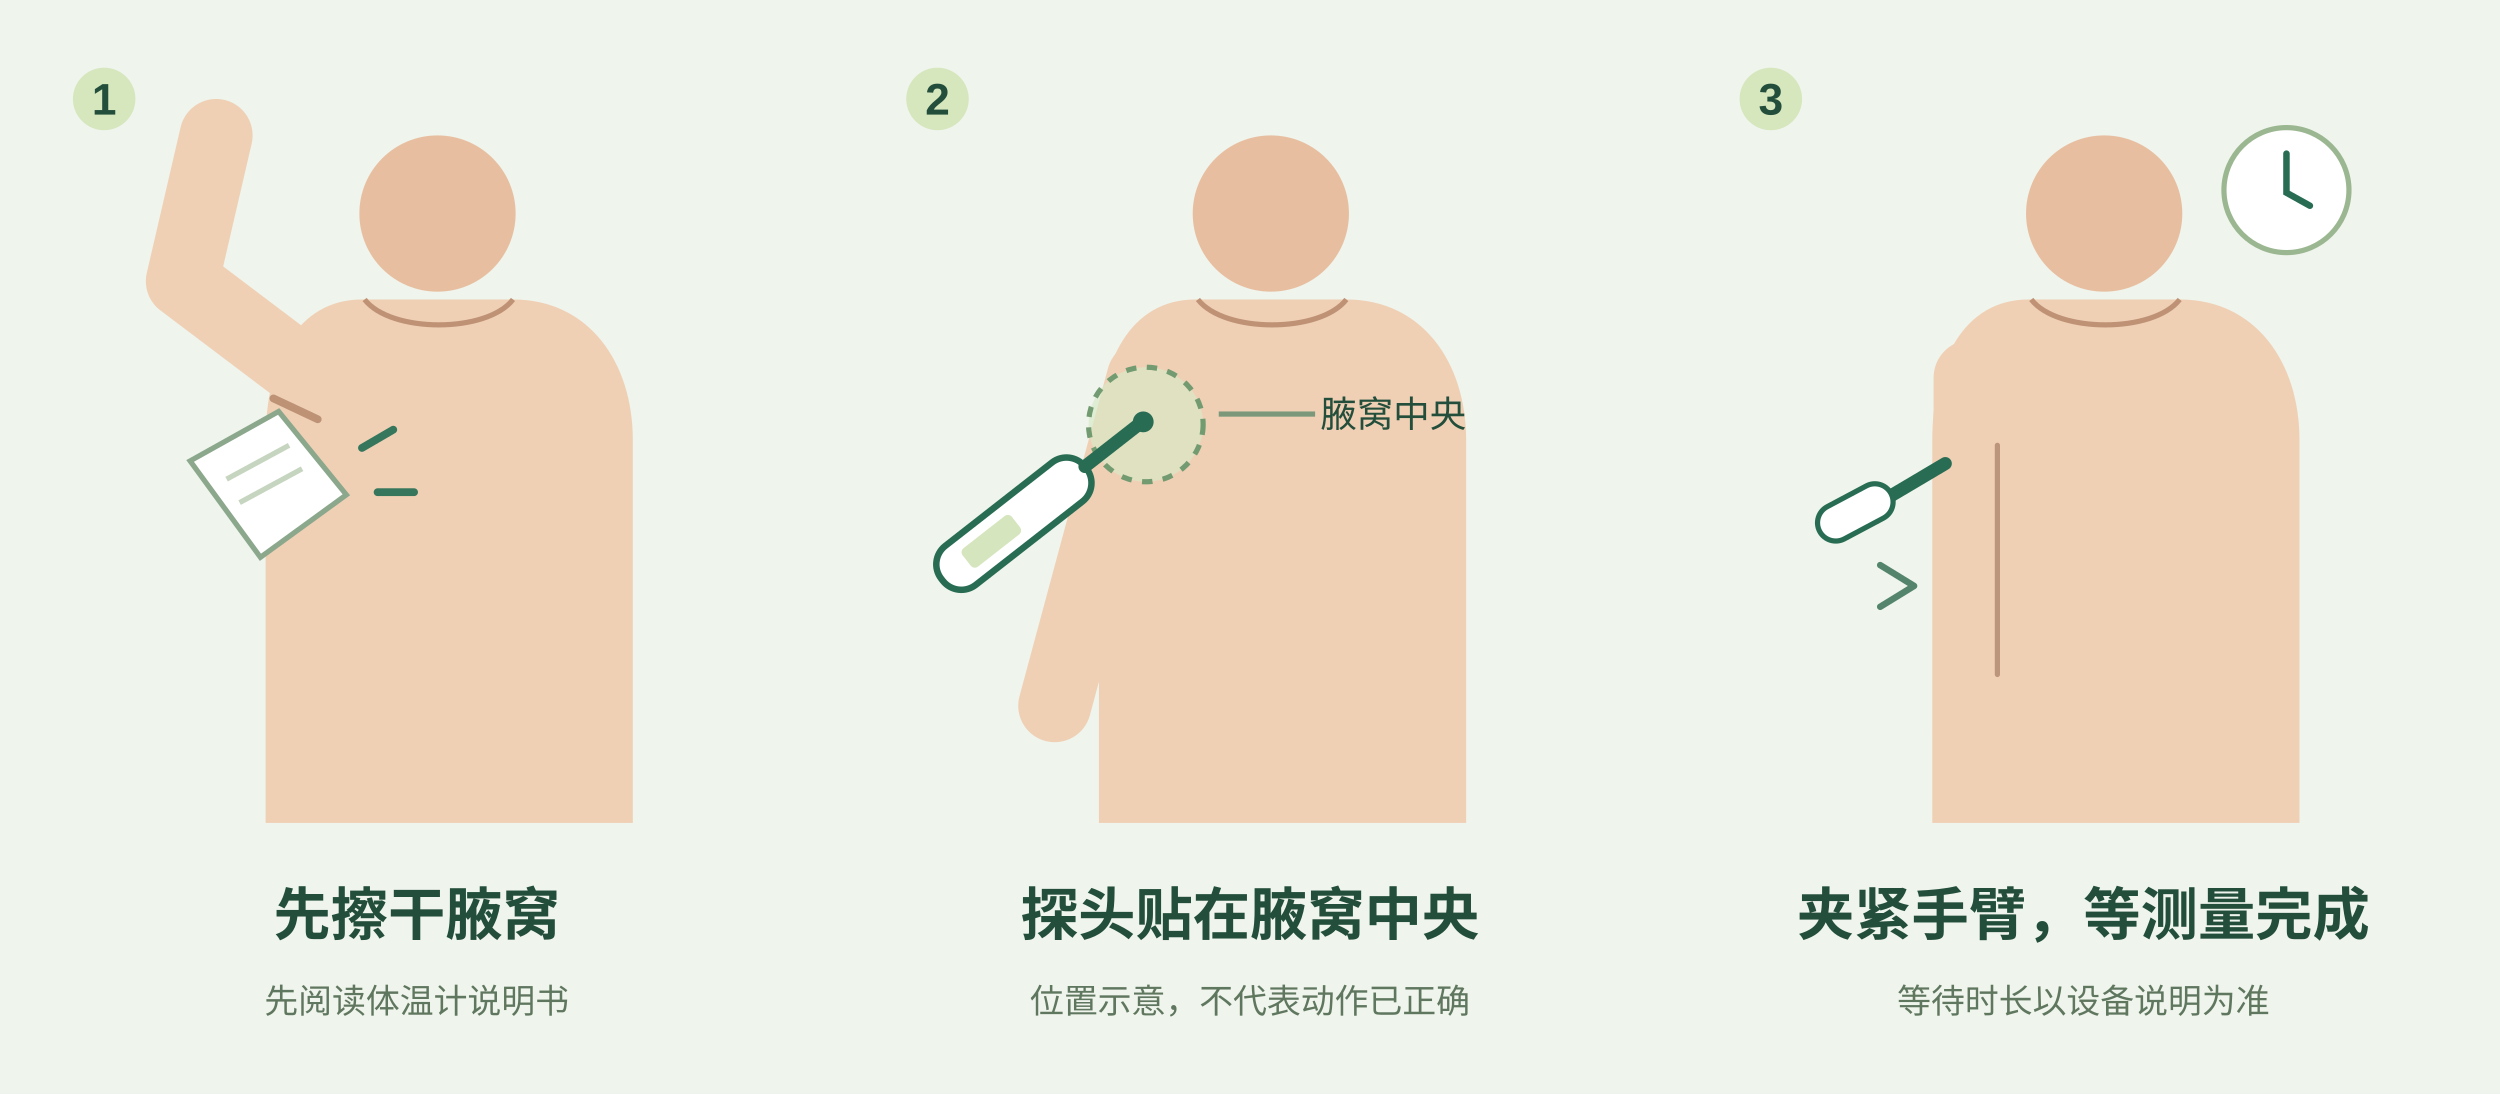
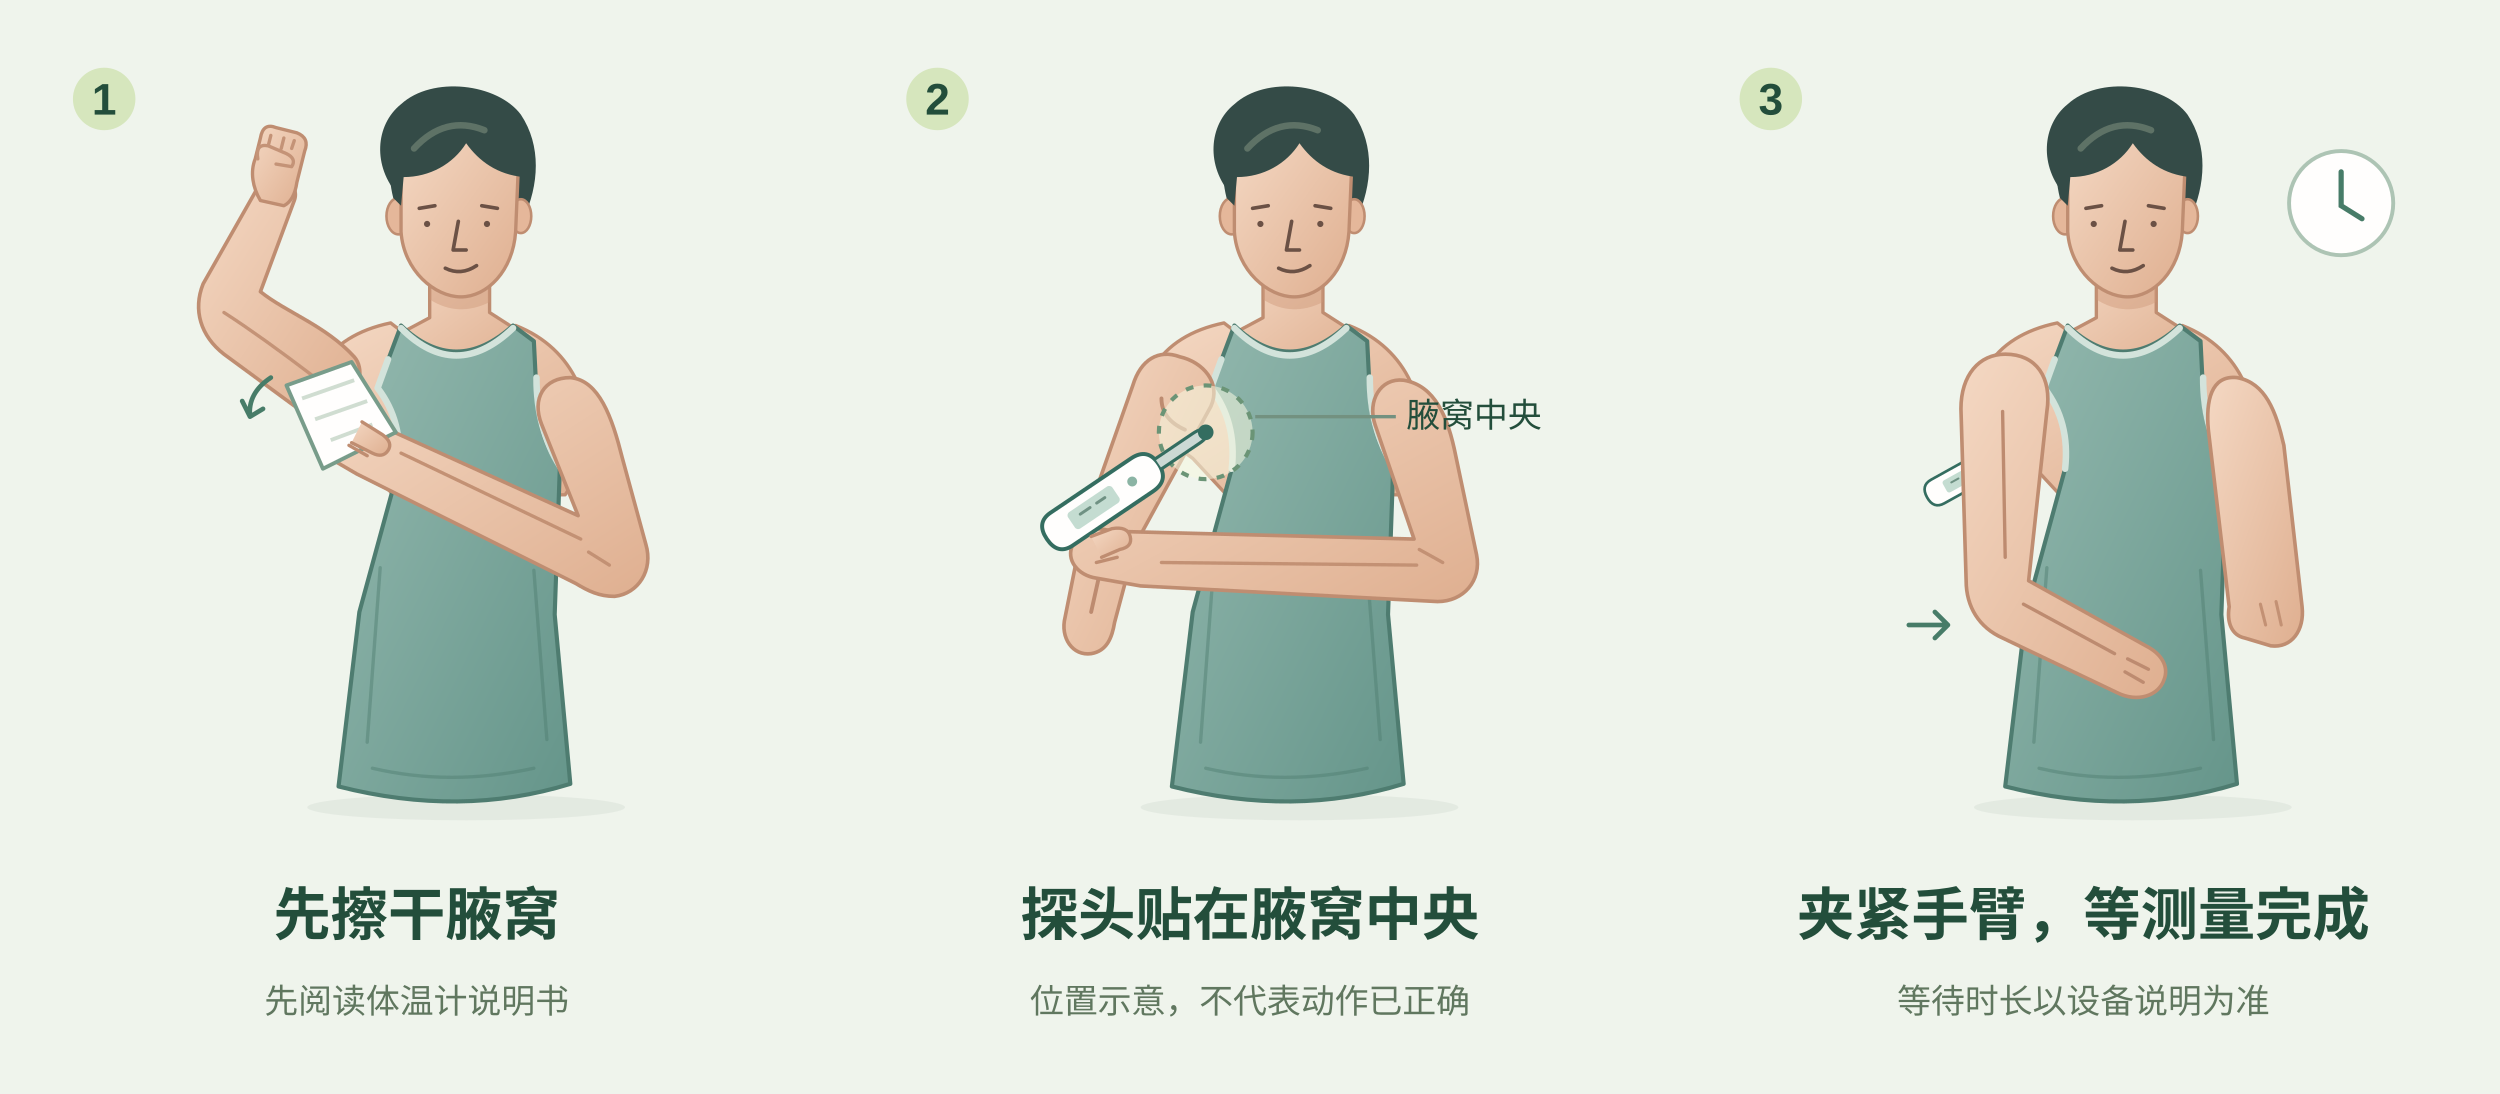
<svg xmlns="http://www.w3.org/2000/svg" viewBox="0 0 960 420" role="img" aria-labelledby="title desc">
-   <view id="step-1" viewBox="0 52 320 278" />
-   <view id="step-2" viewBox="320 52 320 278" />
-   <view id="step-3" viewBox="640 52 320 278" />
+   <view id="step-1" viewBox="55 26 245 296" />
+   <view id="step-2" viewBox="375 26 245 296" />
+   <view id="step-3" viewBox="695 26 245 296" />
  <defs>
-     <g id="torso">
-       <circle cx="168" cy="82" r="30" fill="#e8bea0" />
-       <path d="M139 115h58c29 0 46 24 46 54v147H102V169c0-30 12-54 37-54Z" fill="#efd0b5" />
-       <path d="M140 115c10 13 47 13 57 0" fill="none" stroke="#bf9275" stroke-width="2" />
+     <linearGradient id="skin" x1="0" x2="1" y2="1">
+       <stop stop-color="#f4d8c3" />
+       <stop offset="1" stop-color="#dfaf90" />
+     </linearGradient>
+     <linearGradient id="shirt" x1="0" x2="1" y2="1">
+       <stop stop-color="#94b9af" />
+       <stop offset="1" stop-color="#65958a" />
+     </linearGradient>
+     <g id="portrait" stroke-linecap="round" stroke-linejoin="round">
+       <ellipse cx="179" cy="310" rx="61" ry="5" fill="#234e3b" fill-opacity=".06" />
+       <path d="M165 104v18l-15 8q26 25 52-1l-14-9v-17" fill="url(#skin)" stroke="#bf8d71" stroke-width="1.3" />
+       <path d="M165 108q12 8 23-1v9q-12 6-23-1" fill="#cf9a7a" fill-opacity=".45" />
+       <path d="M150 124q-19 4-27 17c-2 13 3 27 15 35l13 14h66l8-12c4-22-4-44-27-53q-19 22-48-1Z" fill="url(#skin)" stroke="#bf8d71" stroke-width="1.3" />
+       <path d="M154 125q21 20 43 0l8 6 1 20q1 18 9 28l-2 57 6 65q-42 13-89 1l8-67 15-55q2-18-8-31Z" fill="url(#shirt)" stroke="#4e7c70" stroke-width="1.6" />
+       <path d="M154 126q21 21 43 0M149 138l-4 11q10 13 8 31m53-35q0 20 9 34" fill="none" stroke="#d3e3db" stroke-width="2.5" />
+       <path d="m146 218-5 67m64-66 5 65M143 295q30 7 62 0" fill="none" stroke="#4e7c70" stroke-width="1.3" stroke-opacity=".45" />
+       <path d="M153 75c-10-11-9-27 1-35 12-11 37-8 46 4 8 12 7 27 1 40Z" fill="#344b47" />
+       <ellipse cx="153" cy="83" rx="4.6" ry="7" fill="#e5b79a" stroke="#bf8d71" stroke-width="1" />
+       <ellipse cx="200" cy="83" rx="4" ry="6.5" fill="#e5b79a" stroke="#bf8d71" stroke-width="1" />
+       <path d="M154 63c2-16 43-18 45 2l-1 24c-1 15-11 25-21 25s-22-10-23-25Z" fill="url(#skin)" stroke="#bf8d71" stroke-width="1.3" />
+       <path d="M151 76c-5-20 5-35 23-35 15 0 27 9 27 27-10-1-17-6-22-13-5 8-14 13-24 13l-1 11Z" fill="#344b47" />
+       <path d="M159 57q12-13 27-7" fill="none" stroke="#5e7266" stroke-width="2.5" />
+       <path d="m161 80 6-1m18 0 6 1M176 85l-2 11h5M171 103q6 3 12-1" fill="none" stroke="#6b5145" stroke-width="1.4" />
+       <g fill="#6b5145">
+         <circle cx="164" cy="86" r="1.2" />
+         <circle cx="187" cy="86" r="1.2" />
+       </g>
+     </g>
+     <g id="arm-raised" stroke-linecap="round" stroke-linejoin="round">
+       <path d="M136 137c-11-12-26-17-36-25l13-35c3-8-11-13-14-5l-21 37c-4 10-1 20 8 27l34 25c8 6 24-15 16-24Z" fill="url(#skin)" stroke="#bf8d71" stroke-width="1.4" />
+       <path d="M100 77c-3-5-4-11-2-16l2-8q1-6 6-4l8 2q5 2 3 7l-3 12q-1 7-5 9Z" fill="url(#skin)" stroke="#bf8d71" stroke-width="1.3" />
+       <path d="M99 61q-1-6 4-5l7 3q4 2 2 5l-6-1m-2-11-1 4m6-3-1 4m5-3-1 3M86 120q14 9 35 25" fill="none" stroke="#c49377" stroke-width="1.3" />
+       <path d="M126 149q1 9 10 15" fill="none" stroke="#ad7a61" stroke-width="1.6" />
+     </g>
+     <g id="arm-open" stroke-linecap="round" stroke-linejoin="round">
+       <path d="M133 137c-8-3-15 1-18 11l-19 54-7 35c-2 8 3 15 10 14 6-1 8-6 9-12l8-30 29-53c4-9-3-17-12-19Z" fill="url(#skin)" stroke="#bf8d71" stroke-width="1.4" />
+       <path d="m105 208-6 27m27-82q0 8 9 12" fill="none" stroke="#bd8b70" stroke-width="1.5" />
+     </g>
+     <g id="thermometer" stroke-linecap="round" stroke-linejoin="round">
+       <path d="M9-10h49q10 0 10 10T58 10H9Q0 10 0 0t9-10Z" fill="#fffefd" stroke="#346d60" stroke-width="2" />
+       <rect x="15" y="-5" width="27" height="10" rx="2" fill="#c4dcd1" />
+       <path d="M21-1h6m4 0h5" stroke="#6f9183" stroke-width="1.5" />
+       <circle cx="52" cy="0" r="2.5" fill="#8bb4a4" />
+       <path d="M68-3h23q6 0 6 3t-6 3H68" fill="#ccd9d4" stroke="#346d60" stroke-width="1.6" />
    </g>
    <g id="step-number">
      <circle cx="40" cy="38" r="12" fill="#d6e6bd" />
    </g>
  </defs>
  <rect width="960" height="420" fill="#eff4ec" />
  <g font-family="Arial, 'PingFang SC', sans-serif" fill="#234e3b" text-anchor="middle">
    <g>
      <use href="#step-number" />
      <text x="40" y="44" font-size="17" font-weight="700">1</text>
-       <use href="#torso" />
-       <path d="M119 145 70 108 83 52" fill="none" stroke="#efd0b5" stroke-width="28" stroke-linecap="round" stroke-linejoin="round" />
-       <path d="m105 153 17 8" stroke="#bd9275" stroke-width="3" stroke-linecap="round" />
-       <path d="m73 177 34-19 26 32-33 24Z" fill="#fff" stroke="#8ba78c" stroke-width="2" />
-       <path d="m87 184 24-13M92 193l24-13" stroke="#c6d5bf" stroke-width="2" />
-       <path d="m139 172 12-7M145 189h14" stroke="#36765c" stroke-width="3" stroke-linecap="round" />
+       <use href="#portrait" />
+       <use href="#arm-raised" />
+       <path d="M219 145c11 1 16 15 20 31l9 33c3 10-3 19-12 20-6 0-10-2-15-5l-84-42-12-7c-6-4-8-10-4-15 3-5 9-5 15-1l86 39-14-35c-4-10 1-18 11-18Z" fill="url(#skin)" stroke="#bf8d71" stroke-width="1.4" stroke-linejoin="round" />
+       <path d="m223 207-69-33m72 38 8 5" fill="none" stroke="#c39174" stroke-width="1.3" stroke-linecap="round" />
+       <path d="m110 148 25-9 17 27-28 14Z" fill="#fffefd" stroke="#789c8a" stroke-width="1.5" stroke-linejoin="round" />
+       <path d="m116 153 20-7m-15 15 20-7m-14 15 16-6" fill="none" stroke="#d0ddd1" stroke-width="1.5" />
+       <path d="m139 162 8 5q4 3 2 6t-6 1l-8-4m-1 1 7 4" fill="url(#skin)" stroke="#bf8d71" stroke-width="1.3" stroke-linecap="round" />
+       <path d="M104 145q-9 6-8 15m-3-6 3 6 5-3" fill="none" stroke="#477c68" stroke-width="1.8" stroke-linecap="round" stroke-linejoin="round" />
      <text x="160" y="359" font-size="22" font-weight="600">先擦干腋窝</text>
      <text x="160" y="389" font-size="13" fill="#60775f">先阅读体温计说明书</text>
    </g>
    <g transform="translate(320)">
      <use href="#step-number" />
      <text x="40" y="44" font-size="17" font-weight="700">2</text>
-       <use href="#torso" />
-       <path d="m119 145-34 126" fill="none" stroke="#efd0b5" stroke-width="28" stroke-linecap="round" />
-       <circle cx="120" cy="163" r="22" fill="#d7e9c8" fill-opacity=".65" stroke="#739b71" stroke-width="2" stroke-dasharray="4 4" />
-       <g transform="rotate(-38 84 189)">
-         <rect x="30" y="180" width="70" height="19" rx="9" fill="#fff" stroke="#286c53" stroke-width="2.5" />
-         <rect x="42" y="185" width="24" height="9" rx="2" fill="#d5e5bd" />
-         <path d="M100 189h29" stroke="#286c53" stroke-width="5" stroke-linecap="round" />
-       </g>
-       <circle cx="119" cy="162" r="4" fill="#286c53" />
-       <path d="M148 159h37" stroke="#7b987b" stroke-width="2" />
-       <text x="215" y="164" font-size="14">腋窝中央</text>
+       <use href="#portrait" />
+       <use href="#arm-open" />
+       <circle cx="143" cy="166" r="18" fill="#f6f8df" fill-opacity=".55" stroke="#6b9476" stroke-width="1.6" stroke-dasharray="3 4" />
+       <path d="M219 146c12 2 17 14 20 29l8 38c2 10-5 18-15 18l-114-6-17-3c-7-1-12-7-9-13 2-6 8-7 15-5l116 3-15-44c-3-9 2-18 11-17Z" fill="url(#skin)" stroke="#bf8d71" stroke-width="1.4" stroke-linejoin="round" />
+       <path d="m126 216 98 1m1-6 9 5" fill="none" stroke="#c39174" stroke-width="1.3" stroke-linecap="round" />
+       <use href="#thermometer" transform="translate(82 207) rotate(-34) scale(.76)" />
+       <path d="m99 206 8-3q6-1 7 3t-4 5l-7 3m-2 2 8-2" fill="url(#skin)" stroke="#bf8d71" stroke-width="1.3" stroke-linecap="round" />
+       <circle cx="143" cy="166" r="3" fill="#346d60" />
+       <path d="M162 160h54" fill="none" stroke="#739180" stroke-width="1.3" />
+       <text x="246" y="164" font-size="13">腋窝中央</text>
      <text x="160" y="359" font-size="22" font-weight="600">探头贴在腋窝中央</text>
      <text x="160" y="389" font-size="13" fill="#60775f">位置示意，不代表动作已正确</text>
    </g>
    <g transform="translate(640)">
      <use href="#step-number" />
      <text x="40" y="44" font-size="17" font-weight="700">3</text>
-       <use href="#torso" />
-       <path d="M117 145v132" stroke="#efd0b5" stroke-width="29" stroke-linecap="round" />
-       <path d="M127 171v88" stroke="#bc957c" stroke-width="2" stroke-linecap="round" />
-       <path d="M107 178 80 194" stroke="#286c53" stroke-width="5" stroke-linecap="round" />
-       <rect x="57" y="190" width="31" height="14" rx="7" fill="#fff" stroke="#286c53" stroke-width="2" transform="rotate(-28 72 197)" />
-       <path d="m82 233 13-8-13-8" stroke="#54846b" stroke-width="2.5" fill="none" stroke-linecap="round" stroke-linejoin="round" />
-       <circle cx="238" cy="73" r="24" fill="#fff" stroke="#9bb791" stroke-width="2" />
-       <path d="M238 59v15l9 5" stroke="#286c53" stroke-width="2.5" fill="none" stroke-linecap="round" />
+       <use href="#portrait" />
+       <path d="M219 145c11 2 15 13 18 26l7 62c1 9-4 16-12 15l-10-3c-5-1-7-6-6-12l-8-68c-1-11 1-21 11-20Z" fill="url(#skin)" stroke="#bf8d71" stroke-width="1.4" />
+       <path d="m228 232 2 8m4-9 2 9" fill="none" stroke="#c39174" stroke-width="1.2" stroke-linecap="round" />
+       <use href="#thermometer" transform="translate(100 191) rotate(-29) scale(.52)" />
+       <path d="M130 136c-10 0-17 8-17 21l2 66c0 10 5 18 14 22l44 21c8 4 16 1 18-5 2-5-1-10-7-13l-45-25 7-65c2-13-4-22-16-22Z" fill="url(#skin)" stroke="#bf8d71" stroke-width="1.4" stroke-linejoin="round" />
+       <path d="m129 158 1 56m7 18 35 19m5 2 8 4m-9 1 7 4" fill="none" stroke="#bd8b70" stroke-width="1.3" stroke-linecap="round" />
+       <path d="M93 240h15m-5-5 5 5-5 5" fill="none" stroke="#477c68" stroke-width="1.8" stroke-linecap="round" stroke-linejoin="round" />
+       <circle cx="259" cy="78" r="20" fill="#fffefd" stroke="#adc4b4" stroke-width="1.5" />
+       <path d="M259 66v13l8 5" fill="none" stroke="#477c68" stroke-width="2" stroke-linecap="round" />
      <text x="160" y="359" font-size="22" font-weight="600">夹紧手臂，等测量完成</text>
      <text x="160" y="389" font-size="13" fill="#60775f">等待时长以设备说明为准</text>
    </g>
  </g>
</svg>
